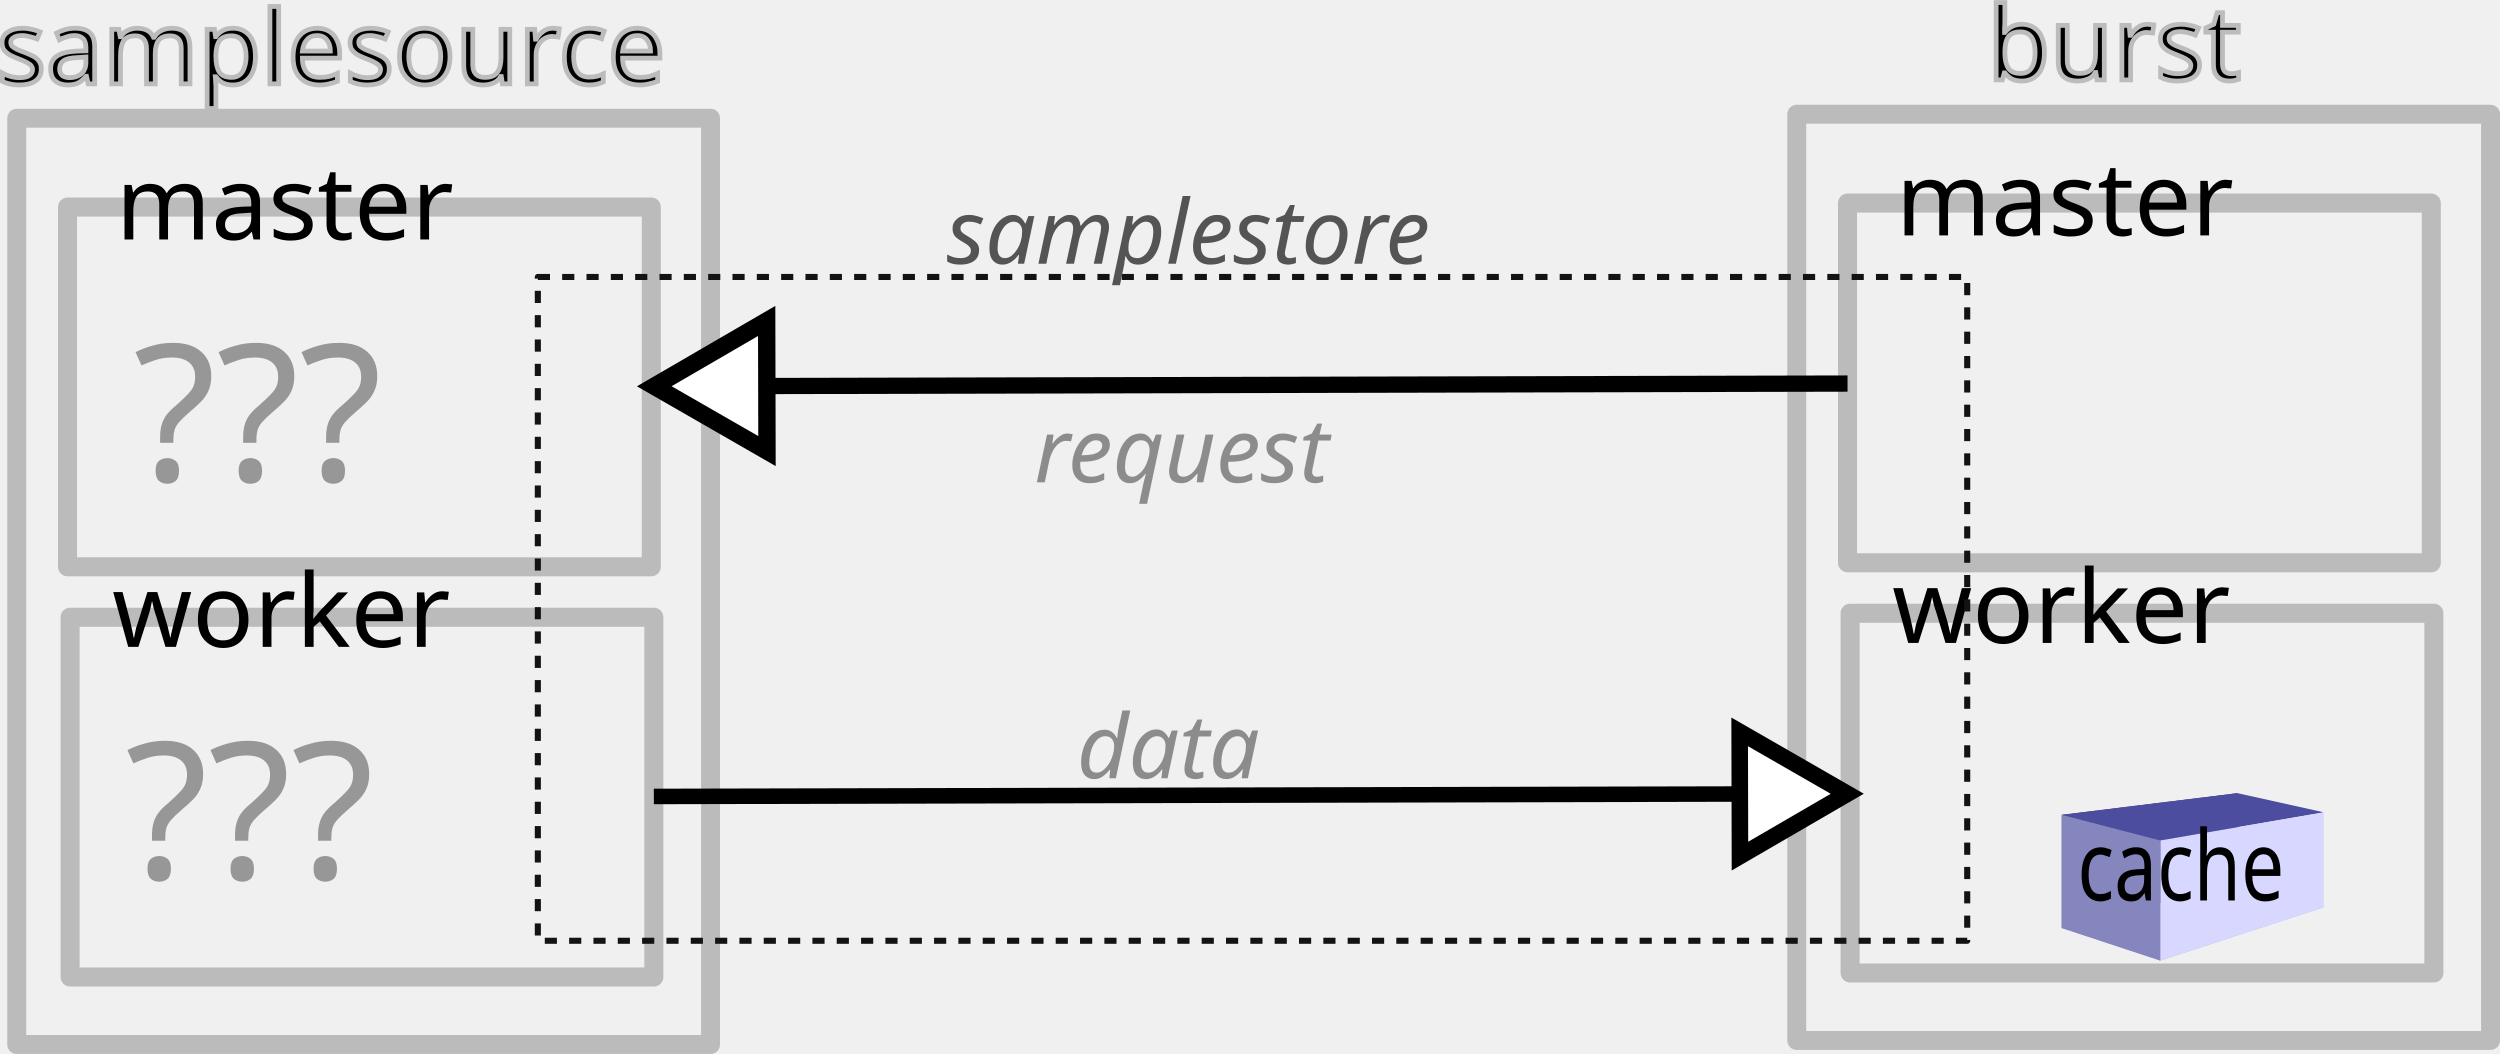
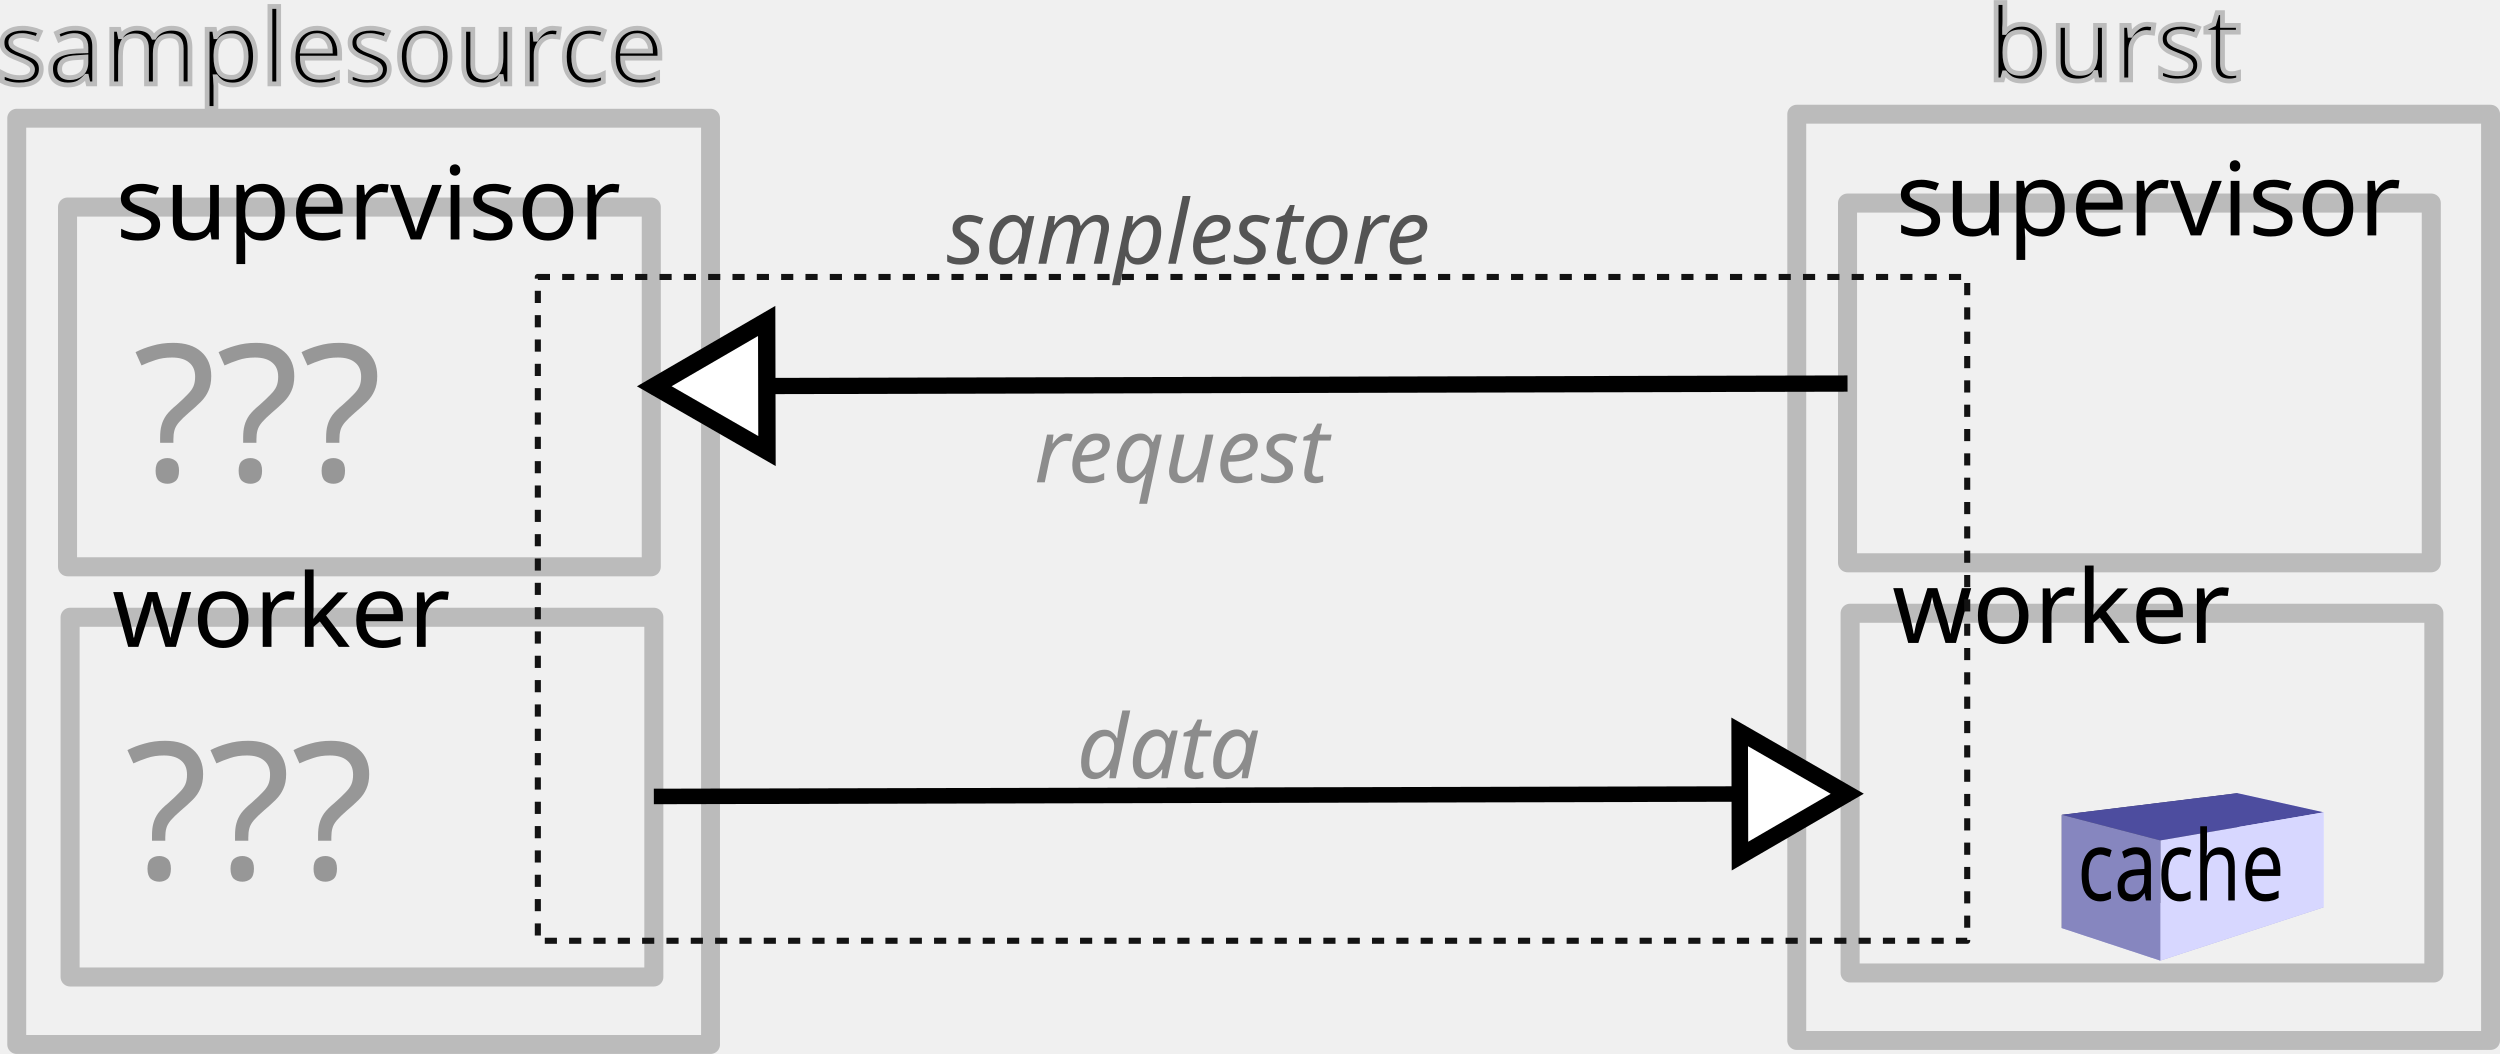
<svg xmlns="http://www.w3.org/2000/svg" width="138.309mm" height="58.308mm" viewBox="0 0 138.309 58.308" version="1.1" id="svg8">
  <defs id="defs2">
    <marker style="overflow:visible" id="marker10734" refX="0" refY="0" orient="auto">
      <path transform="matrix(0.8,0,0,0.8,-4.8,0)" style="fill:#ffffff;fill-rule:evenodd;stroke:#000000;stroke-width:1pt;stroke-opacity:1" d="M 5.77,0 -2.88,5 V -5 Z" id="path10732" />
    </marker>
    <marker style="overflow:visible" id="Arrow2Lstart" refX="0" refY="0" orient="auto">
      <path transform="matrix(1.1,0,0,1.1,1.1,0)" d="M 8.719,4.034 -2.207,0.016 8.719,-4.002 c -1.745,2.372 -1.735,5.617 -6e-7,8.035 z" style="fill:#000000;fill-opacity:1;fill-rule:evenodd;stroke:#000000;stroke-width:0.625;stroke-linejoin:round;stroke-opacity:1" id="path6066" />
    </marker>
    <marker style="overflow:visible" id="EmptyTriangleOutL" refX="0" refY="0" orient="auto">
      <path transform="matrix(0.8,0,0,0.8,-4.8,0)" style="fill:#ffffff;fill-rule:evenodd;stroke:#000000;stroke-width:1pt;stroke-opacity:1" d="M 5.77,0 -2.88,5 V -5 Z" id="path1370" />
    </marker>
    <marker style="overflow:visible" id="marker1740" refX="0" refY="0" orient="auto">
      <path transform="matrix(-0.8,0,0,-0.8,-10,0)" style="fill:#656565;fill-opacity:1;fill-rule:evenodd;stroke:#656565;stroke-width:1pt;stroke-opacity:1" d="M 0,0 5,-5 -12.5,0 5,5 Z" id="path1738" />
    </marker>
    <marker style="overflow:visible" id="Arrow1Lstart" refX="0" refY="0" orient="auto">
      <path transform="matrix(0.8,0,0,0.8,10,0)" style="fill-rule:evenodd;stroke:#000000;stroke-width:1pt" d="M 0,0 5,-5 -12.5,0 5,5 Z" id="path1210" />
    </marker>
    <rect x="-82.784" y="-19.185" width="27.7" height="17.609" id="rect370" />
    <rect x="-73.88" y="-16.218" width="29.283" height="21.764" id="rect364" />
    <rect x="-5.675" y="-5.886" width="105.077" height="116.984" id="rect939" />
  </defs>
  <g id="layer3" transform="translate(-1.8947,-81.99661)" />
  <g id="layer2" transform="translate(-1.8947,-81.99661)" />
  <g id="layer1" transform="translate(66.03407,-47.47011)">
    <rect style="fill:none;stroke:#bbbbbb;stroke-width:1.047;stroke-linejoin:round" id="rect10453" width="38.383" height="51.244" x="-65.108" y="54.011" />
    <text xml:space="preserve" style="font-style:normal;font-weight:normal;font-size:5.644px;line-height:1.25;font-family:sans-serif;fill:#000000;fill-opacity:1;stroke:#bcbcbc;stroke-width:0.265;stroke-opacity:1" x="-66.205" y="52.113" id="text10457">
      <tspan id="tspan10455" x="-66.205" y="52.113" style="font-size:5.644px;stroke:#bcbcbc;stroke-width:0.265;stroke-opacity:1">samplesource</tspan>
    </text>
    <rect style="fill:none;stroke:#bbbbbb;stroke-width:1.054;stroke-linejoin:round" id="rect10459" width="32.295" height="19.901" x="-62.298" y="58.925" />
    <text xml:space="preserve" style="font-style:normal;font-weight:normal;font-size:5.644px;line-height:1.25;font-family:sans-serif;fill:#000000;fill-opacity:1;stroke:none;stroke-width:0.265" x="-59.629" y="60.718" id="text10457-9">
-       <tspan id="tspan10455-6" x="-59.629" y="60.718" style="font-size:5.644px;stroke-width:0.265">master</tspan>
+       <tspan id="tspan10455-6" x="-59.629" y="60.718" style="font-size:5.644px;stroke-width:0.265">supervisor</tspan>
    </text>
    <rect style="fill:none;stroke:#bbbbbb;stroke-width:1.054;stroke-linejoin:round" id="rect10459-0" width="32.295" height="19.901" x="-62.156" y="81.619" />
    <text xml:space="preserve" style="font-style:normal;font-weight:normal;font-size:5.644px;line-height:1.25;font-family:sans-serif;fill:#000000;fill-opacity:1;stroke:none;stroke-width:0.265" x="-59.832" y="83.258" id="text10457-9-1">
      <tspan id="tspan10455-6-1" x="-59.832" y="83.258" style="font-size:5.644px;stroke-width:0.265">worker</tspan>
    </text>
    <rect style="fill:none;stroke:#bbbbbb;stroke-width:1.047;stroke-linejoin:round" id="rect10453-4" width="38.383" height="51.244" x="33.369" y="53.789" />
    <text xml:space="preserve" style="font-style:normal;font-weight:normal;font-size:5.644px;line-height:1.25;font-family:sans-serif;fill:#000000;fill-opacity:1;stroke:#bcbcbc;stroke-width:0.265;stroke-opacity:1" x="43.914" y="51.891" id="text10457-7">
      <tspan id="tspan10455-9" x="43.914" y="51.891" style="font-size:5.644px;stroke:#bcbcbc;stroke-width:0.265;stroke-opacity:1">burst</tspan>
    </text>
    <rect style="fill:none;stroke:#bbbbbb;stroke-width:1.054;stroke-linejoin:round" id="rect10459-1" width="32.295" height="19.901" x="36.178" y="58.704" />
    <text xml:space="preserve" style="font-style:normal;font-weight:normal;font-size:5.644px;line-height:1.25;font-family:sans-serif;fill:#000000;fill-opacity:1;stroke:none;stroke-width:0.265" x="38.848" y="60.496" id="text10457-9-0">
-       <tspan id="tspan10455-6-8" x="38.848" y="60.496" style="font-size:5.644px;stroke-width:0.265">master</tspan>
+       <tspan id="tspan10455-6-8" x="38.848" y="60.496" style="font-size:5.644px;stroke-width:0.265">supervisor</tspan>
    </text>
    <rect style="fill:none;stroke:#bbbbbb;stroke-width:1.054;stroke-linejoin:round" id="rect10459-0-4" width="32.295" height="19.901" x="36.321" y="81.397" />
    <text xml:space="preserve" style="font-style:normal;font-weight:normal;font-size:5.644px;line-height:1.25;font-family:sans-serif;fill:#000000;fill-opacity:1;stroke:none;stroke-width:0.265" x="38.645" y="83.036" id="text10457-9-1-3">
      <tspan id="tspan10455-6-1-3" x="38.645" y="83.036" style="font-size:5.644px;stroke-width:0.265">worker</tspan>
    </text>
    <path style="fill:none;fill-rule:evenodd;stroke:#000000;stroke-width:0.859;stroke-linecap:butt;stroke-linejoin:miter;stroke-miterlimit:4;stroke-dasharray:none;stroke-opacity:1;marker-end:url(#EmptyTriangleOutL)" d="M -29.861,91.533 36.321,91.383" id="path10583" />
    <path style="fill:none;fill-rule:evenodd;stroke:#000000;stroke-width:0.9;stroke-linecap:butt;stroke-linejoin:miter;stroke-miterlimit:4;stroke-dasharray:none;stroke-opacity:1;marker-end:url(#marker10734)" d="m 36.178,68.69 -66.182,0.15" id="path10796" />
    <rect style="fill:none;stroke:#131313;stroke-width:0.337;stroke-linejoin:round;stroke-miterlimit:4;stroke-dasharray:0.673, 0.673;stroke-dashoffset:0;stroke-opacity:1" id="rect10864" width="79.078" height="36.725" x="-36.279" y="62.792" />
    <text xml:space="preserve" style="font-style:italic;font-variant:normal;font-weight:normal;font-stretch:normal;font-size:4.939px;line-height:1.25;font-family:sans-serif;-inkscape-font-specification:'sans-serif Italic';fill:#545454;fill-opacity:1;stroke:none;stroke-width:0.265;stroke-opacity:1" x="-13.666" y="62.061" id="text10457-7-5">
      <tspan id="tspan10455-9-7" x="-13.666" y="62.061" style="font-style:italic;font-variant:normal;font-weight:normal;font-stretch:normal;font-size:4.939px;font-family:sans-serif;-inkscape-font-specification:'sans-serif Italic';fill:#545454;fill-opacity:1;stroke:none;stroke-width:0.265;stroke-opacity:1">samplestore</tspan>
    </text>
    <text xml:space="preserve" style="font-style:normal;font-weight:normal;font-size:4.939px;line-height:1.25;font-family:sans-serif;fill:#8c8c8c;fill-opacity:1;stroke:none;stroke-width:0.265;stroke-opacity:1" x="-6.456" y="90.527" id="text10457-9-1-3-9">
      <tspan id="tspan10455-6-1-3-7" x="-6.456" y="90.527" style="font-style:italic;font-variant:normal;font-weight:normal;font-stretch:normal;font-size:4.939px;font-family:sans-serif;-inkscape-font-specification:'sans-serif Italic';fill:#8c8c8c;fill-opacity:1;stroke:none;stroke-width:0.265;stroke-opacity:1">data</tspan>
    </text>
    <text xml:space="preserve" style="font-style:normal;font-weight:normal;font-size:4.939px;line-height:1.25;font-family:sans-serif;fill:#8c8c8c;fill-opacity:1;stroke:none;stroke-width:0.265;stroke-opacity:1" x="-8.813" y="74.154" id="text10457-9-1-3-9-8">
      <tspan id="tspan10455-6-1-3-7-0" x="-8.813" y="74.154" style="font-style:italic;font-variant:normal;font-weight:normal;font-stretch:normal;font-size:4.939px;font-family:sans-serif;-inkscape-font-specification:'sans-serif Italic';fill:#8c8c8c;fill-opacity:1;stroke:none;stroke-width:0.265;stroke-opacity:1">request</tspan>
    </text>
    <text xml:space="preserve" style="font-style:normal;font-weight:normal;font-size:10.583px;line-height:1.25;font-family:sans-serif;fill:#979797;fill-opacity:1;stroke:none;stroke-width:0.265;stroke-opacity:1" x="-58.661" y="74.094" id="text10964">
      <tspan id="tspan10962" x="-58.661" y="74.094" style="fill:#979797;fill-opacity:1;stroke:none;stroke-width:0.265;stroke-opacity:1">???</tspan>
    </text>
    <text xml:space="preserve" style="font-style:normal;font-weight:normal;font-size:10.583px;line-height:1.25;font-family:sans-serif;fill:#979797;fill-opacity:1;stroke:none;stroke-width:0.265;stroke-opacity:1" x="-59.11" y="96.11" id="text10964-2">
      <tspan id="tspan10962-0" x="-59.11" y="96.11" style="fill:#979797;fill-opacity:1;stroke:none;stroke-width:0.265;stroke-opacity:1">???</tspan>
    </text>
    <g id="g11002" style="fill:#979797;fill-opacity:1;stroke:none;stroke-width:1.021;stroke-linejoin:round;stroke-miterlimit:4;stroke-dasharray:2.043, 2.043;stroke-dashoffset:0;stroke-opacity:1">
      <path id="path11014" style="fill:#e9e9ff;fill-rule:evenodd;stroke:none;stroke-width:1.118;stroke-linejoin:round" d="m 57.751,91.351 4.772,1.06 v 5.25 l -4.772,-1.302 z" points="62.523,92.411 62.523,97.662 57.751,96.359 57.751,91.351 " />
      <path id="path11004" style="fill:#353564;fill-rule:evenodd;stroke:none;stroke-width:1.118;stroke-linejoin:round" d="m 48.031,92.549 v 6.266 l 9.72,-2.456 v -5.008 z" points="48.031,98.815 57.751,96.359 57.751,91.351 48.031,92.549 " />
      <path id="path11012" style="fill:#afafde;fill-rule:evenodd;stroke:none;stroke-width:1.118;stroke-linejoin:round" d="m 48.031,98.815 5.449,1.799 9.043,-2.953 -4.772,-1.302 z" points="53.48,100.614 62.523,97.662 57.751,96.359 48.031,98.815 " />
      <path id="path11006" style="fill:#4d4d9f;fill-rule:evenodd;stroke:none;stroke-width:1.118;stroke-linejoin:round" d="m 48.031,92.549 5.449,1.416 9.043,-1.554 -4.772,-1.06 z" points="53.48,93.966 62.523,92.411 57.751,91.351 48.031,92.549 " />
      <path id="path11010" style="fill:#d7d7ff;fill-rule:evenodd;stroke:none;stroke-width:1.118;stroke-linejoin:round" d="m 53.48,93.966 v 6.649 l 9.043,-2.953 v -5.25 z" points="53.48,100.614 62.523,97.662 62.523,92.411 53.48,93.966 " />
      <path id="path11008" style="fill:#8686bf;fill-rule:evenodd;stroke:none;stroke-width:1.118;stroke-linejoin:round" d="m 48.031,92.549 5.449,1.416 v 6.649 l -5.449,-1.799 z" points="53.48,93.966 53.48,100.614 48.031,98.815 48.031,92.549 " />
    </g>
    <text xml:space="preserve" style="font-style:normal;font-weight:normal;font-size:4.775px;line-height:1.25;font-family:sans-serif;fill:#000000;fill-opacity:1;stroke:none;stroke-width:0.298" x="55.152" y="86.246" id="text11018" transform="scale(0.8865069,1.128023)">
      <tspan id="tspan11016" x="55.152" y="86.246" style="font-size:4.775px;stroke-width:0.298">cache</tspan>
    </text>
  </g>
</svg>
